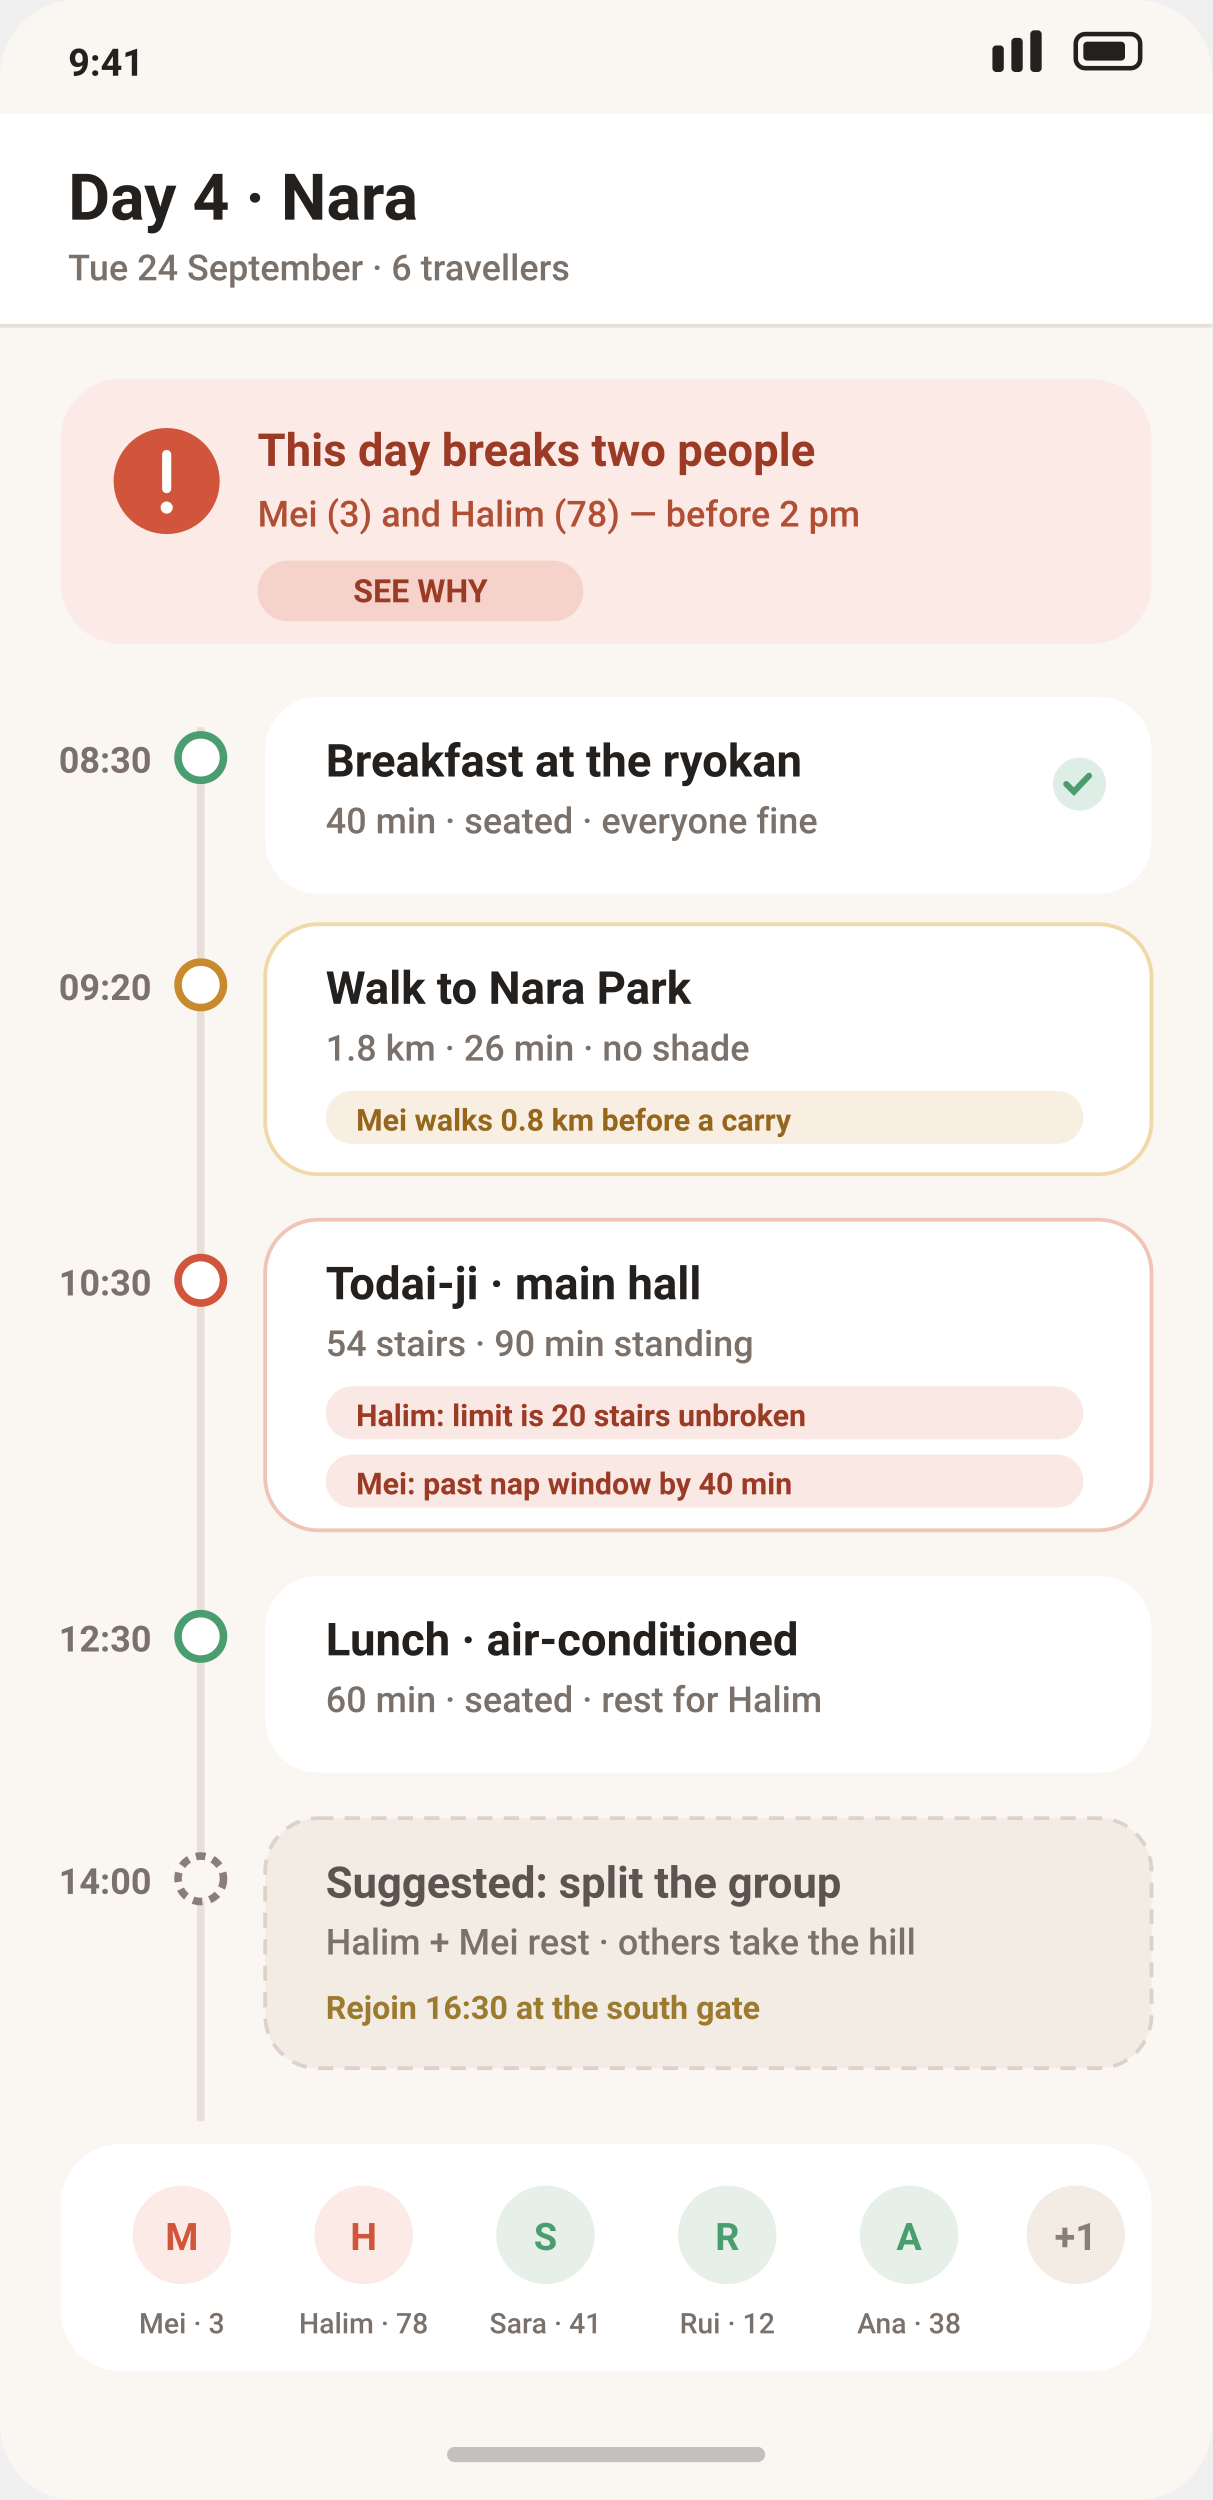
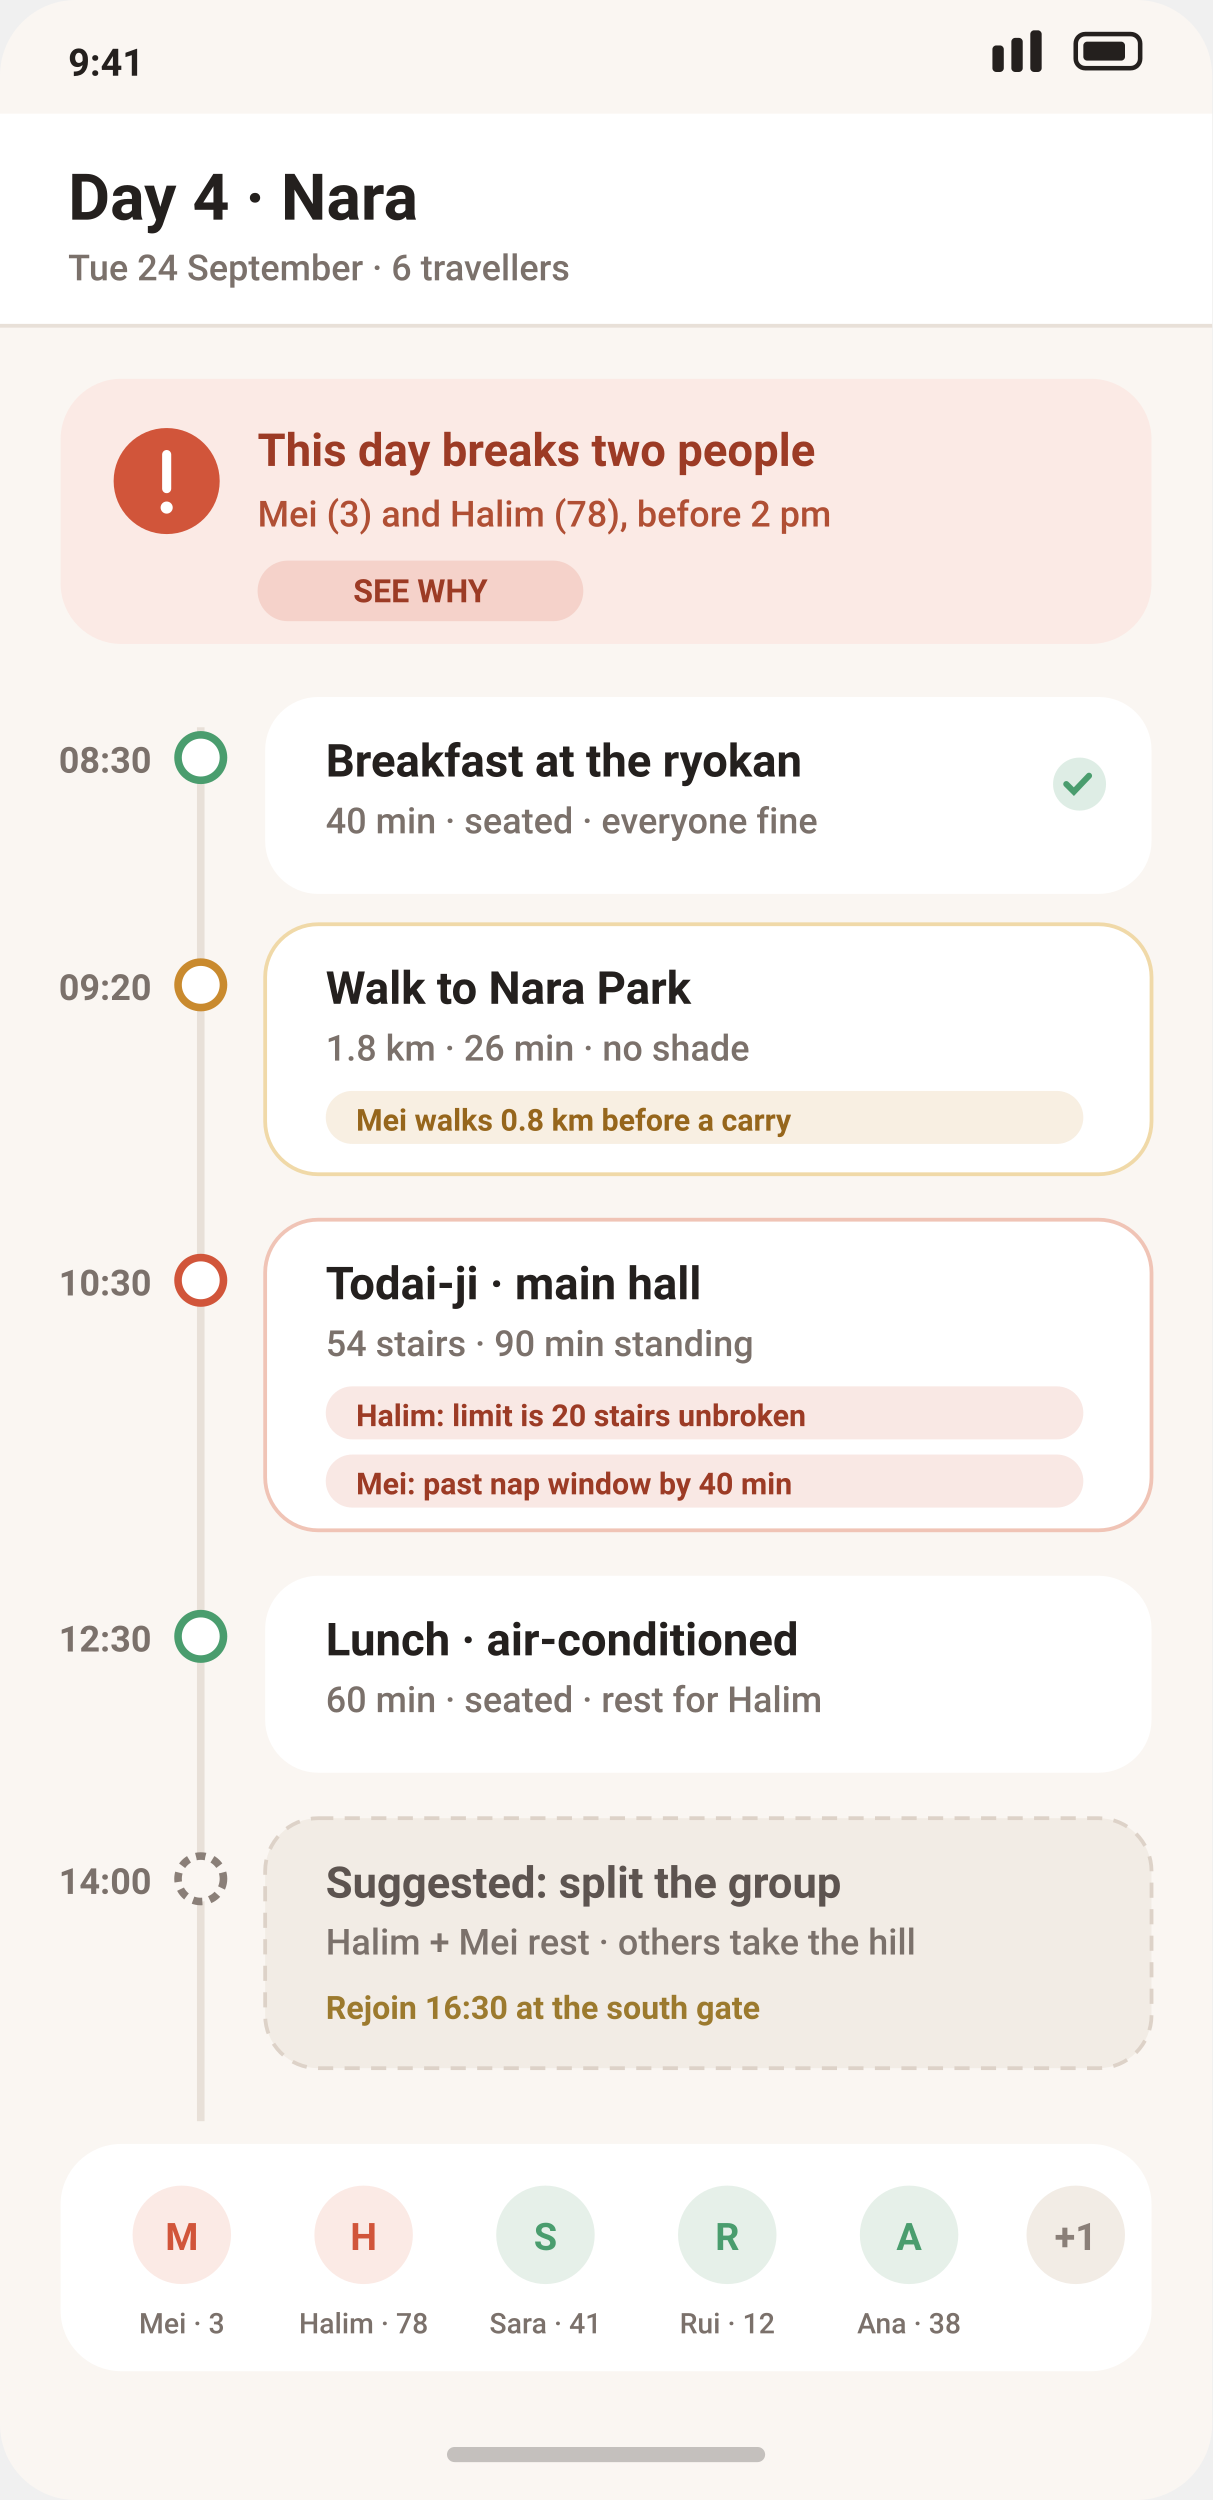
<svg xmlns="http://www.w3.org/2000/svg" viewBox="0 0 320 660" width="320" height="660" role="img" aria-label="TabiPace day view showing a planned day with pacing warnings for the youngest and oldest travellers">
  <defs>
    <clipPath id="scr">
      <rect width="320" height="660" rx="20" />
    </clipPath>
    <style>
      .t { font-family: system-ui, -apple-system, "Segoe UI", Roboto, sans-serif; }
      .h1 { font-size: 17px; font-weight: 700; fill: #24201e; }
      .ti { font-size: 12px; font-weight: 600; fill: #24201e; }
      .mu { font-size: 9.5px; font-weight: 500; fill: #7b716b; }
      .tm { font-size: 9.5px; font-weight: 700; fill: #7b716b; }
    </style>
  </defs>
  <g clip-path="url(#scr)">
    <rect width="320" height="660" fill="#faf6f2" />
    <text class="t" x="18" y="20" font-size="10" font-weight="700" fill="#24201e">9:41</text>
    <g fill="#24201e">
      <rect x="262" y="12" width="3" height="7" rx="1" />
      <rect x="267" y="10" width="3" height="9" rx="1" />
      <rect x="272" y="8" width="3" height="11" rx="1" />
      <rect x="284" y="9" width="17" height="9" rx="2.5" fill="none" stroke="#24201e" stroke-width="1.2" />
      <rect x="286" y="11" width="11" height="5" rx="1" />
    </g>
    <rect x="0" y="30" width="320" height="56" fill="#ffffff" />
    <rect x="0" y="85.5" width="320" height="1" fill="#e8e0d8" />
    <text class="t h1" x="18" y="58">Day 4 · Nara</text>
    <text class="t mu" x="18" y="74">Tue 24 September · 6 travellers</text>
    <rect x="16" y="100" width="288" height="70" rx="16" fill="#fbeae5" />
    <circle cx="44" cy="127" r="14" fill="#d1553a" />
    <path d="M44 120v9" stroke="#ffffff" stroke-width="2.4" stroke-linecap="round" />
    <circle cx="44" cy="134" r="1.6" fill="#ffffff" />
    <text class="t" x="68" y="123" font-size="12" font-weight="700" fill="#9c3b25">This day breaks two people</text>
-     <text class="t" x="68" y="139" font-size="9.5" font-weight="500" fill="#b04f34">Mei (3) and Halim (78) — before 2 pm</text>
+     <text class="t" x="68" y="139" font-size="9.5" font-weight="500" fill="#b04f34">Mei (3) and Halim (78), before 2 pm</text>
    <rect x="68" y="148" width="86" height="16" rx="8" fill="#d1553a" opacity="0.16" />
    <text class="t" x="111" y="159" font-size="8.5" font-weight="700" fill="#9c3b25" text-anchor="middle">SEE WHY</text>
    <rect x="52" y="192" width="2" height="368" fill="#e8e0d8" />
    <text class="t tm" x="40" y="204" text-anchor="end">08:30</text>
    <circle cx="53" cy="200" r="6" fill="#ffffff" stroke="#4a9d6e" stroke-width="2" />
    <rect x="70" y="184" width="234" height="52" rx="14" fill="#ffffff" />
    <text class="t ti" x="86" y="205">Breakfast at the ryokan</text>
    <text class="t mu" x="86" y="220">40 min · seated · everyone fine</text>
    <rect x="278" y="200" width="14" height="14" rx="7" fill="#4a9d6e" opacity="0.18" />
    <path d="M281.5 207l2 2 4-4.2" stroke="#4a9d6e" stroke-width="1.6" fill="none" stroke-linecap="round" />
    <text class="t tm" x="40" y="264" text-anchor="end">09:20</text>
    <circle cx="53" cy="260" r="6" fill="#ffffff" stroke="#c98a2e" stroke-width="2" />
    <rect x="70" y="244" width="234" height="66" rx="14" fill="#ffffff" stroke="#f0d9a8" />
    <text class="t ti" x="86" y="265">Walk to Nara Park</text>
    <text class="t mu" x="86" y="280">1.8 km · 26 min · no shade</text>
    <rect x="86" y="288" width="200" height="14" rx="7" fill="#c98a2e" opacity="0.14" />
    <text class="t" x="94" y="298.5" font-size="8" font-weight="600" fill="#96661c">Mei walks 0.8 km before a carry</text>
    <text class="t tm" x="40" y="342" text-anchor="end">10:30</text>
    <circle cx="53" cy="338" r="6" fill="#ffffff" stroke="#d1553a" stroke-width="2" />
    <rect x="70" y="322" width="234" height="82" rx="14" fill="#ffffff" stroke="#f0c4b6" />
    <text class="t ti" x="86" y="343">Todai-ji · main hall</text>
    <text class="t mu" x="86" y="358">54 stairs · 90 min standing</text>
    <rect x="86" y="366" width="200" height="14" rx="7" fill="#d1553a" opacity="0.14" />
    <text class="t" x="94" y="376.5" font-size="8" font-weight="600" fill="#9c3b25">Halim: limit is 20 stairs unbroken</text>
    <rect x="86" y="384" width="200" height="14" rx="7" fill="#d1553a" opacity="0.14" />
    <text class="t" x="94" y="394.5" font-size="8" font-weight="600" fill="#9c3b25">Mei: past nap window by 40 min</text>
    <text class="t tm" x="40" y="436" text-anchor="end">12:30</text>
    <circle cx="53" cy="432" r="6" fill="#ffffff" stroke="#4a9d6e" stroke-width="2" />
    <rect x="70" y="416" width="234" height="52" rx="14" fill="#ffffff" />
    <text class="t ti" x="86" y="437">Lunch · air-conditioned</text>
    <text class="t mu" x="86" y="452">60 min · seated · rest for Halim</text>
    <text class="t tm" x="40" y="500" text-anchor="end">14:00</text>
    <circle cx="53" cy="496" r="6" fill="#faf6f2" stroke="#8a7f78" stroke-width="2" stroke-dasharray="2.5 2" />
    <rect x="70" y="480" width="234" height="66" rx="14" fill="#f2ece5" stroke="#ddd2c8" stroke-dasharray="4 3" />
    <text class="t" x="86" y="501" font-size="11.5" font-weight="600" fill="#5d5450">Suggested: split the group</text>
    <text class="t mu" x="86" y="516">Halim + Mei rest · others take the hill</text>
    <text class="t" x="86" y="533" font-size="8.5" font-weight="700" fill="#9c7a2e">Rejoin 16:30 at the south gate</text>
    <rect x="16" y="566" width="288" height="60" rx="16" fill="#ffffff" />
    <g class="t" text-anchor="middle">
      <circle cx="48" cy="590" r="13" fill="#fbeae5" />
      <text x="48" y="594" font-size="10" font-weight="700" fill="#d1553a">M</text>
      <text x="48" y="616" font-size="7.5" font-weight="500" fill="#7b716b">Mei · 3</text>
      <circle cx="96" cy="590" r="13" fill="#fbeae5" />
      <text x="96" y="594" font-size="10" font-weight="700" fill="#d1553a">H</text>
      <text x="96" y="616" font-size="7.5" font-weight="500" fill="#7b716b">Halim · 78</text>
      <circle cx="144" cy="590" r="13" fill="#e6f0e9" />
      <text x="144" y="594" font-size="10" font-weight="700" fill="#4a9d6e">S</text>
      <text x="144" y="616" font-size="7.5" font-weight="500" fill="#7b716b">Sara · 41</text>
      <circle cx="192" cy="590" r="13" fill="#e6f0e9" />
      <text x="192" y="594" font-size="10" font-weight="700" fill="#4a9d6e">R</text>
      <text x="192" y="616" font-size="7.5" font-weight="500" fill="#7b716b">Rui · 12</text>
      <circle cx="240" cy="590" r="13" fill="#e6f0e9" />
      <text x="240" y="594" font-size="10" font-weight="700" fill="#4a9d6e">A</text>
      <text x="240" y="616" font-size="7.5" font-weight="500" fill="#7b716b">Ana · 38</text>
      <circle cx="284" cy="590" r="13" fill="#f2ece5" />
      <text x="284" y="594" font-size="10" font-weight="700" fill="#8a7f78">+1</text>
    </g>
    <rect x="118" y="646" width="84" height="4" rx="2" fill="#24201e" opacity="0.25" />
  </g>
</svg>
